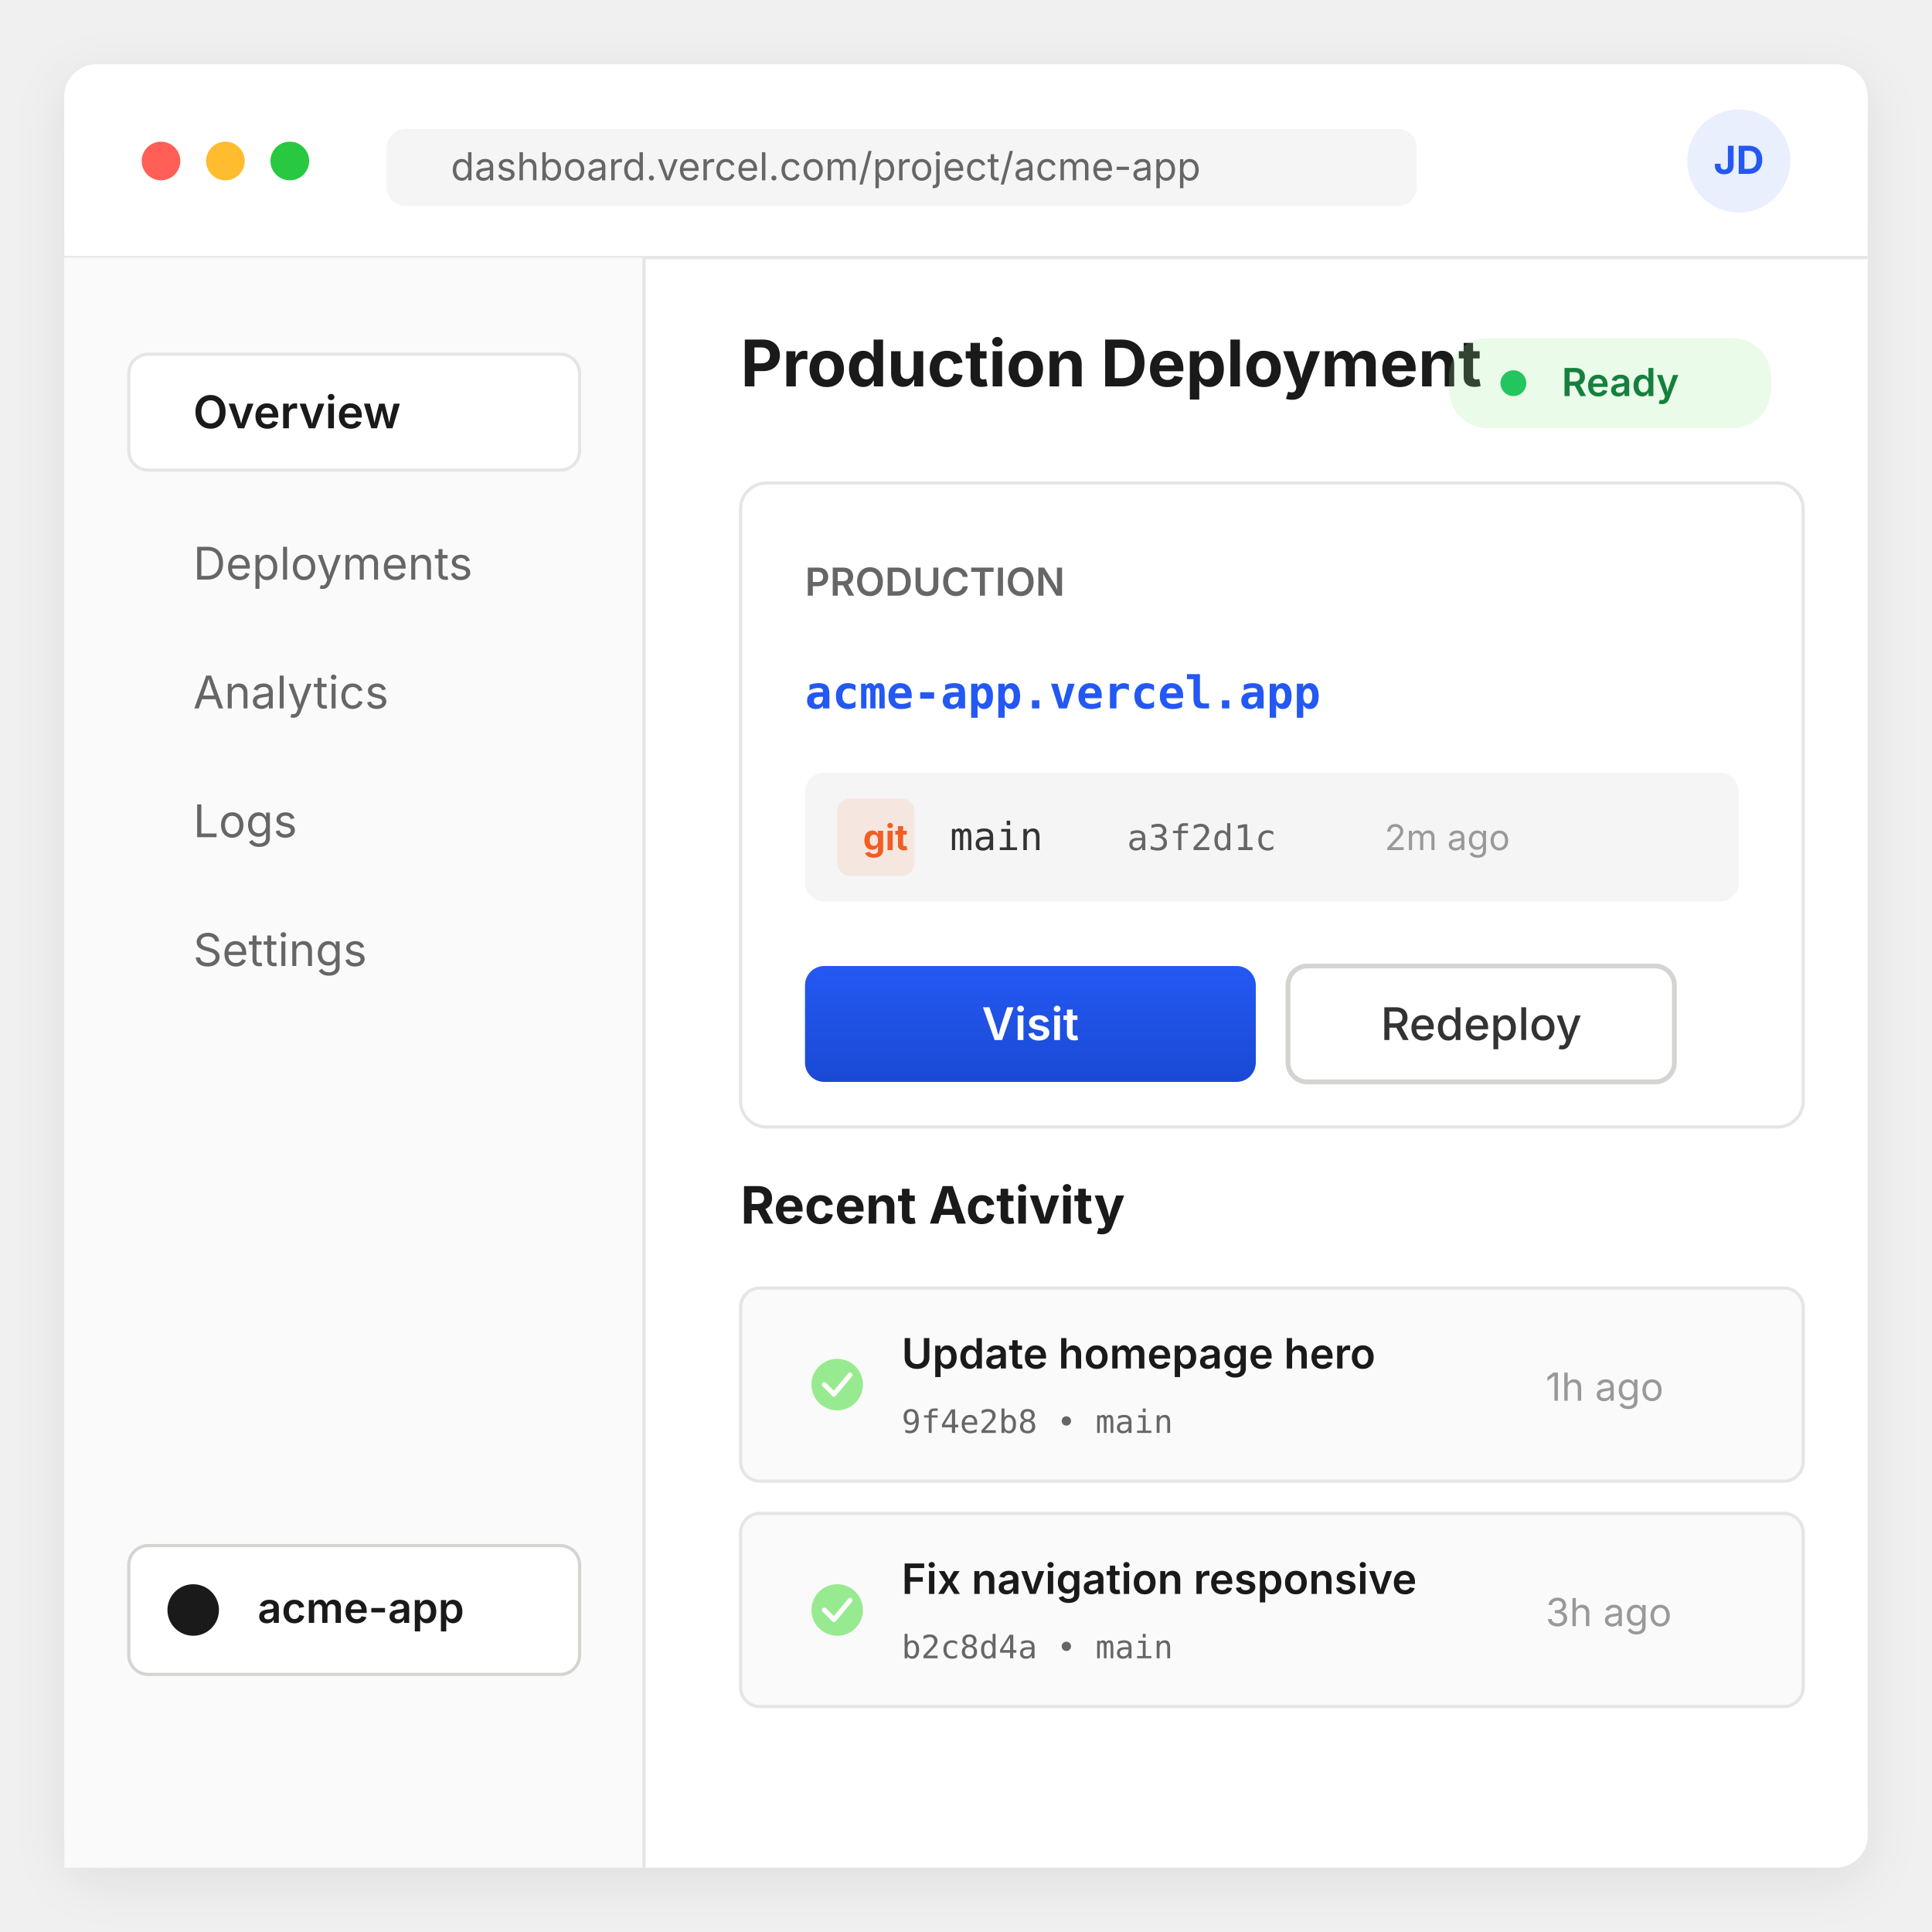
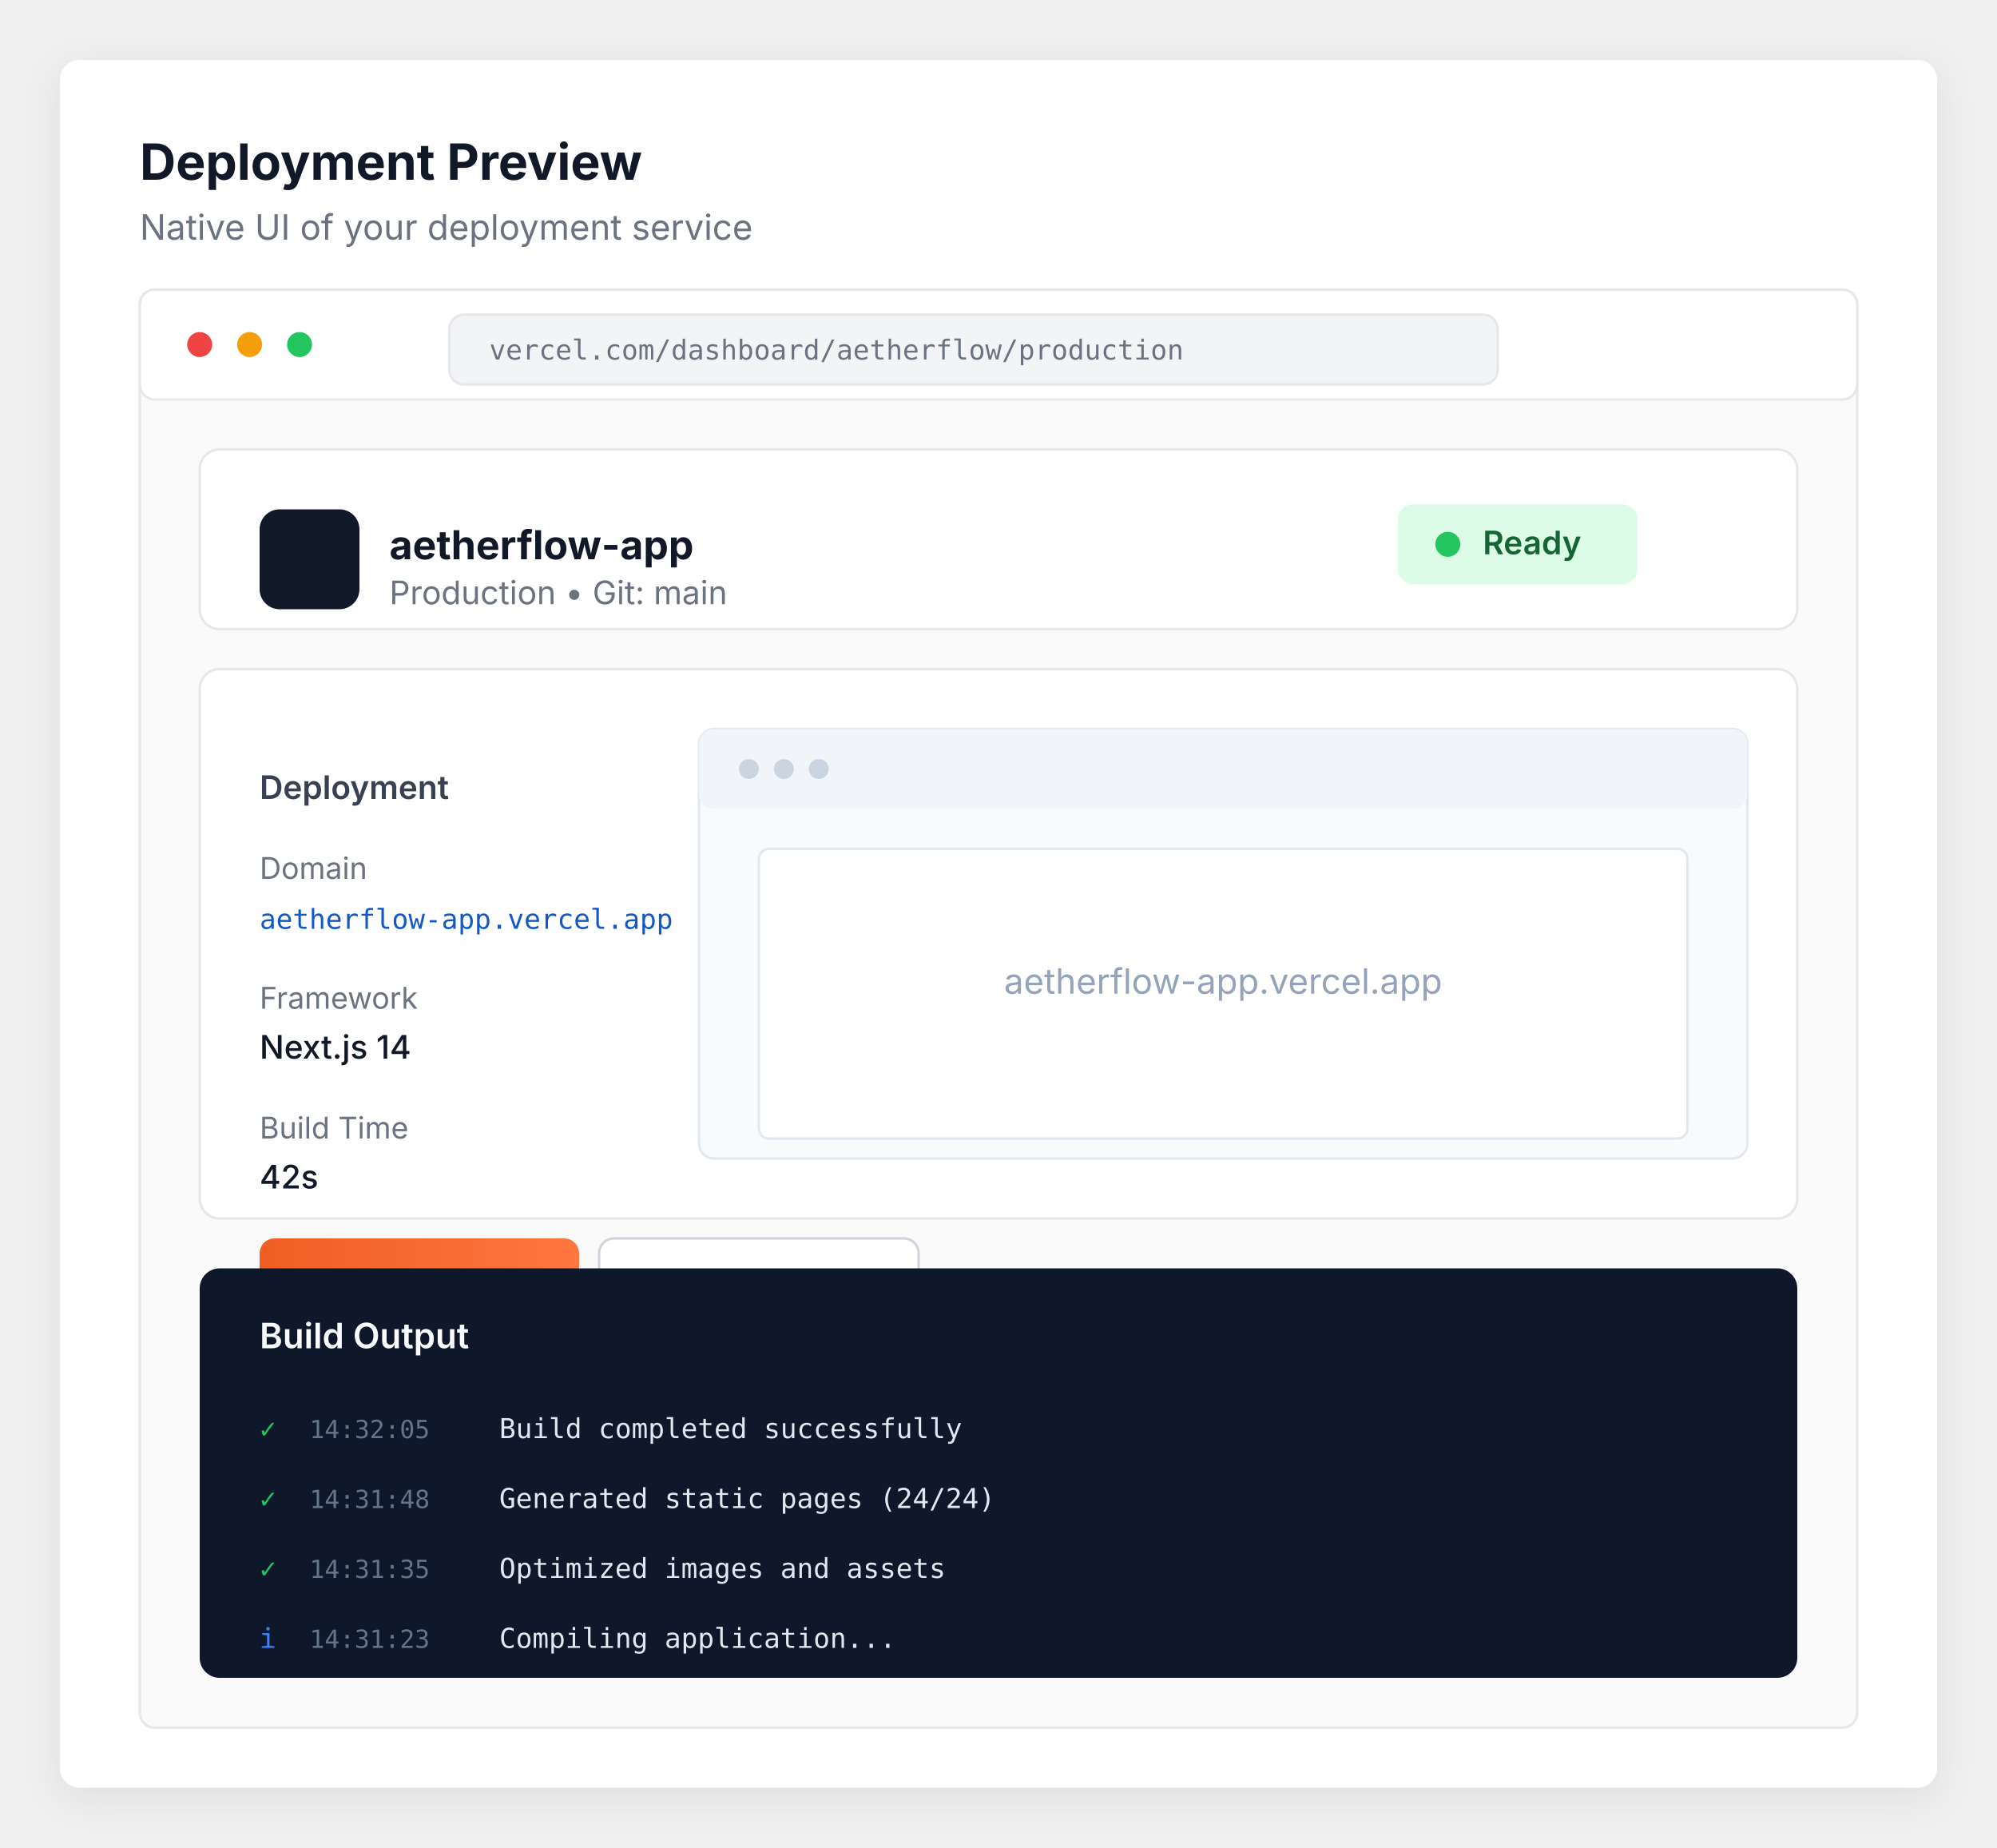
- <svg xmlns="http://www.w3.org/2000/svg" viewBox="0 0 600 600">
+ <svg xmlns="http://www.w3.org/2000/svg" viewBox="0 0 800 740">
  <defs>
-     <filter id="shadow" x="-20%" y="-20%" width="140%" height="140%">
+     <filter id="shadow-main" x="-50%" y="-50%" width="200%" height="200%">
      <feDropShadow dx="0" dy="4" stdDeviation="8" flood-opacity="0.08" />
    </filter>
-     <linearGradient id="btnGradient" x1="0%" y1="0%" x2="0%" y2="100%">
-       <stop offset="0%" style="stop-color:#2458f3;stop-opacity:1" />
-       <stop offset="100%" style="stop-color:#1a4ad4;stop-opacity:1" />
+     <linearGradient id="grad-primary" x1="0%" y1="0%" x2="100%" y2="0%">
+       <stop offset="0%" style="stop-color:#f05e23;stop-opacity:1" />
+       <stop offset="100%" style="stop-color:#ff7640;stop-opacity:1" />
    </linearGradient>
  </defs>
-   <rect x="20" y="20" width="560" height="560" rx="10" fill="#ffffff" filter="url(#shadow)" />
-   <rect x="20" y="20" width="560" height="60" rx="10" fill="#ffffff" />
-   <line x1="20" y1="80" x2="580" y2="80" stroke="#e5e5e5" stroke-width="1" />
-   <circle cx="50" cy="50" r="6" fill="#ff5f57" />
-   <circle cx="70" cy="50" r="6" fill="#febc2e" />
-   <circle cx="90" cy="50" r="6" fill="#28c840" />
-   <rect x="120" y="40" width="320" height="24" rx="6" fill="#f5f5f5" />
-   <text x="140" y="56" font-family="Inter, system-ui, sans-serif" font-size="12" fill="#666">dashboard.vercel.com/project/acme-app</text>
-   <circle cx="540" cy="50" r="16" fill="#2458f3" opacity="0.1" />
-   <text x="540" y="54" font-family="Plus Jakarta Sans, Inter, sans-serif" font-size="12" font-weight="700" fill="#2458f3" text-anchor="middle">JD</text>
-   <rect x="20" y="80" width="180" height="500" rx="0" fill="#fafafa" />
-   <line x1="200" y1="80" x2="200" y2="580" stroke="#e5e5e5" stroke-width="1" />
-   <rect x="40" y="110" width="140" height="36" rx="6" fill="#ffffff" stroke="#e5e5e5" stroke-width="1" />
-   <text x="60" y="133" font-family="Inter, system-ui, sans-serif" font-size="14" font-weight="600" fill="#1a1a1a">Overview</text>
-   <text x="60" y="180" font-family="Inter, system-ui, sans-serif" font-size="14" fill="#666">Deployments</text>
-   <text x="60" y="220" font-family="Inter, system-ui, sans-serif" font-size="14" fill="#666">Analytics</text>
-   <text x="60" y="260" font-family="Inter, system-ui, sans-serif" font-size="14" fill="#666">Logs</text>
-   <text x="60" y="300" font-family="Inter, system-ui, sans-serif" font-size="14" fill="#666">Settings</text>
-   <rect x="40" y="480" width="140" height="40" rx="6" fill="#ffffff" stroke="#d5d4d0" stroke-width="1" />
-   <circle cx="60" cy="500" r="8" fill="#1a1a1a" />
-   <text x="80" y="504" font-family="Inter, system-ui, sans-serif" font-size="13" font-weight="600" fill="#1a1a1a">acme-app</text>
-   <text x="230" y="120" font-family="Plus Jakarta Sans, Inter, sans-serif" font-size="20" font-weight="700" fill="#1a1a1a">Production Deployment</text>
-   <rect x="450" y="105" width="100" height="28" rx="12" fill="#97ea90" opacity="0.2" />
-   <circle cx="470" cy="119" r="4" fill="#22c55e" />
-   <text x="485" y="123" font-family="Inter, system-ui, sans-serif" font-size="12" font-weight="600" fill="#15803d">Ready</text>
-   <rect x="230" y="150" width="330" height="200" rx="8" fill="#ffffff" stroke="#e5e5e5" stroke-width="1" />
-   <text x="250" y="185" font-family="Inter, system-ui, sans-serif" font-size="12" fill="#666" font-weight="600">PRODUCTION</text>
-   <text x="250" y="220" font-family="Roboto Mono, monospace" font-size="14" fill="#2458f3" font-weight="600">acme-app.vercel.app</text>
-   <rect x="250" y="240" width="290" height="40" rx="6" fill="#f5f5f5" />
-   <rect x="260" y="248" width="24" height="24" rx="4" fill="#f05e23" opacity="0.1" />
-   <text x="268" y="264" font-family="Inter, system-ui, sans-serif" font-size="11" fill="#f05e23" font-weight="700">git</text>
-   <text x="295" y="264" font-family="Roboto Mono, monospace" font-size="12" fill="#333">main</text>
-   <text x="350" y="264" font-family="Roboto Mono, monospace" font-size="11" fill="#666">a3f2d1c</text>
-   <text x="430" y="264" font-family="Inter, system-ui, sans-serif" font-size="11" fill="#999">2m ago</text>
-   <rect x="250" y="300" width="140" height="36" rx="6" fill="url(#btnGradient)" />
-   <text x="320" y="323" font-family="Inter, system-ui, sans-serif" font-size="14" font-weight="600" fill="#ffffff" text-anchor="middle">Visit</text>
-   <rect x="400" y="300" width="120" height="36" rx="6" fill="#ffffff" stroke="#d5d4d0" stroke-width="1.5" />
-   <text x="460" y="323" font-family="Inter, system-ui, sans-serif" font-size="14" font-weight="500" fill="#333" text-anchor="middle">Redeploy</text>
-   <text x="230" y="380" font-family="Plus Jakarta Sans, Inter, sans-serif" font-size="16" font-weight="700" fill="#1a1a1a">Recent Activity</text>
-   <rect x="230" y="400" width="330" height="60" rx="6" fill="#fafafa" stroke="#e5e5e5" stroke-width="1" />
-   <circle cx="260" cy="430" r="8" fill="#97ea90" />
-   <path d="M256 430 L259 433 L264 427" stroke="#fff" stroke-width="1.5" fill="none" stroke-linecap="round" stroke-linejoin="round" />
-   <text x="280" y="425" font-family="Inter, system-ui, sans-serif" font-size="13" font-weight="600" fill="#1a1a1a">Update homepage hero</text>
-   <text x="280" y="445" font-family="Roboto Mono, monospace" font-size="10" fill="#666">9f4e2b8 • main</text>
-   <text x="480" y="435" font-family="Inter, system-ui, sans-serif" font-size="12" fill="#999">1h ago</text>
-   <rect x="230" y="470" width="330" height="60" rx="6" fill="#fafafa" stroke="#e5e5e5" stroke-width="1" />
-   <circle cx="260" cy="500" r="8" fill="#97ea90" />
-   <path d="M256 500 L259 503 L264 497" stroke="#fff" stroke-width="1.5" fill="none" stroke-linecap="round" stroke-linejoin="round" />
-   <text x="280" y="495" font-family="Inter, system-ui, sans-serif" font-size="13" font-weight="600" fill="#1a1a1a">Fix navigation responsive</text>
-   <text x="280" y="515" font-family="Roboto Mono, monospace" font-size="10" fill="#666">b2c8d4a • main</text>
-   <text x="480" y="505" font-family="Inter, system-ui, sans-serif" font-size="12" fill="#999">3h ago</text>
+   <g id="component_root">
+     <rect x="24" y="24" width="752" height="692" rx="8" fill="#ffffff" filter="url(#shadow-main)" />
+     <text x="56" y="72" font-family="Plus Jakarta Sans, Inter, sans-serif" font-size="20" font-weight="700" fill="#111827">Deployment Preview</text>
+     <text x="56" y="96" font-family="Inter, sans-serif" font-size="14" fill="#6b7280">Native UI of your deployment service</text>
+     <rect x="56" y="116" width="688" height="576" rx="6" fill="#fafafa" stroke="#e5e7eb" stroke-width="1" />
+     <rect x="56" y="116" width="688" height="44" rx="6" fill="#ffffff" stroke="#e5e7eb" stroke-width="1" />
+     <circle cx="80" cy="138" r="5" fill="#ef4444" />
+     <circle cx="100" cy="138" r="5" fill="#f59e0b" />
+     <circle cx="120" cy="138" r="5" fill="#22c55e" />
+     <rect x="180" y="126" width="420" height="28" rx="6" fill="#f3f4f6" stroke="#e5e7eb" stroke-width="1" />
+     <text x="196" y="144" font-family="Roboto Mono, monospace" font-size="11" fill="#6b7280">vercel.com/dashboard/aetherflow/production</text>
+     <rect x="80" y="180" width="640" height="72" rx="8" fill="#ffffff" stroke="#e5e7eb" stroke-width="1" />
+     <rect x="104" y="204" width="40" height="40" rx="8" fill="#111827" />
+     <text x="156" y="224" font-family="Plus Jakarta Sans, Inter, sans-serif" font-size="16" font-weight="700" fill="#111827">aetherflow-app</text>
+     <text x="156" y="242" font-family="Inter, sans-serif" font-size="13" fill="#6b7280">Production • Git: main</text>
+     <rect x="560" y="202" width="96" height="32" rx="6" fill="#dcfce7" />
+     <circle cx="580" cy="218" r="5" fill="#22c55e" />
+     <text x="594" y="222" font-family="Inter, sans-serif" font-size="13" font-weight="600" fill="#166534">Ready</text>
+     <rect x="80" y="268" width="640" height="220" rx="8" fill="#ffffff" stroke="#e5e7eb" stroke-width="1" />
+     <rect x="280" y="292" width="420" height="172" rx="6" fill="#f8fafc" stroke="#e2e8f0" stroke-width="1" />
+     <rect x="280" y="292" width="420" height="32" rx="6" fill="#f1f5f9" />
+     <circle cx="300" cy="308" r="4" fill="#cbd5e1" />
+     <circle cx="314" cy="308" r="4" fill="#cbd5e1" />
+     <circle cx="328" cy="308" r="4" fill="#cbd5e1" />
+     <rect x="304" y="340" width="372" height="116" rx="4" fill="#ffffff" stroke="#e2e8f0" stroke-width="1" />
+     <text x="490" y="398" font-family="Inter, sans-serif" font-size="14" fill="#94a3b8" text-anchor="middle">aetherflow-app.vercel.app</text>
+     <text x="104" y="320" font-family="Plus Jakarta Sans, Inter, sans-serif" font-size="13" font-weight="600" fill="#374151">Deployment</text>
+     <text x="104" y="352" font-family="Inter, sans-serif" font-size="12" fill="#6b7280">Domain</text>
+     <text x="104" y="372" font-family="Roboto Mono, monospace" font-size="11" fill="#1258ca">aetherflow-app.vercel.app</text>
+     <text x="104" y="404" font-family="Inter, sans-serif" font-size="12" fill="#6b7280">Framework</text>
+     <text x="104" y="424" font-family="Inter, sans-serif" font-size="13" font-weight="500" fill="#111827">Next.js 14</text>
+     <text x="104" y="456" font-family="Inter, sans-serif" font-size="12" fill="#6b7280">Build Time</text>
+     <text x="104" y="476" font-family="Inter, sans-serif" font-size="13" font-weight="500" fill="#111827">42s</text>
+     <rect x="104" y="496" width="128" height="40" rx="6" fill="url(#grad-primary)" />
+     <text x="168" y="520" font-family="Inter, sans-serif" font-size="14" font-weight="600" fill="#ffffff" text-anchor="middle">Redeploy</text>
+     <rect x="240" y="496" width="128" height="40" rx="6" fill="#ffffff" stroke="#d1d5db" stroke-width="1" />
+     <text x="304" y="520" font-family="Inter, sans-serif" font-size="14" font-weight="600" fill="#374151" text-anchor="middle">Visit</text>
+     <rect x="80" y="508" width="640" height="164" rx="8" fill="#0f172a" />
+     <text x="104" y="540" font-family="Plus Jakarta Sans, Inter, sans-serif" font-size="14" font-weight="600" fill="#f8fafc">Build Output</text>
+     <text x="104" y="576" font-family="Roboto Mono, monospace" font-size="11" fill="#22c55e">✓</text>
+     <text x="124" y="576" font-family="Roboto Mono, monospace" font-size="10" fill="#64748b">14:32:05</text>
+     <text x="200" y="576" font-family="Roboto Mono, monospace" font-size="11" fill="#e2e8f0">Build completed successfully</text>
+     <text x="104" y="604" font-family="Roboto Mono, monospace" font-size="11" fill="#22c55e">✓</text>
+     <text x="124" y="604" font-family="Roboto Mono, monospace" font-size="10" fill="#64748b">14:31:48</text>
+     <text x="200" y="604" font-family="Roboto Mono, monospace" font-size="11" fill="#e2e8f0">Generated static pages (24/24)</text>
+     <text x="104" y="632" font-family="Roboto Mono, monospace" font-size="11" fill="#22c55e">✓</text>
+     <text x="124" y="632" font-family="Roboto Mono, monospace" font-size="10" fill="#64748b">14:31:35</text>
+     <text x="200" y="632" font-family="Roboto Mono, monospace" font-size="11" fill="#e2e8f0">Optimized images and assets</text>
+     <text x="104" y="660" font-family="Roboto Mono, monospace" font-size="11" fill="#3b82f6">ℹ</text>
+     <text x="124" y="660" font-family="Roboto Mono, monospace" font-size="10" fill="#64748b">14:31:23</text>
+     <text x="200" y="660" font-family="Roboto Mono, monospace" font-size="11" fill="#e2e8f0">Compiling application...</text>
+   </g>
</svg>
